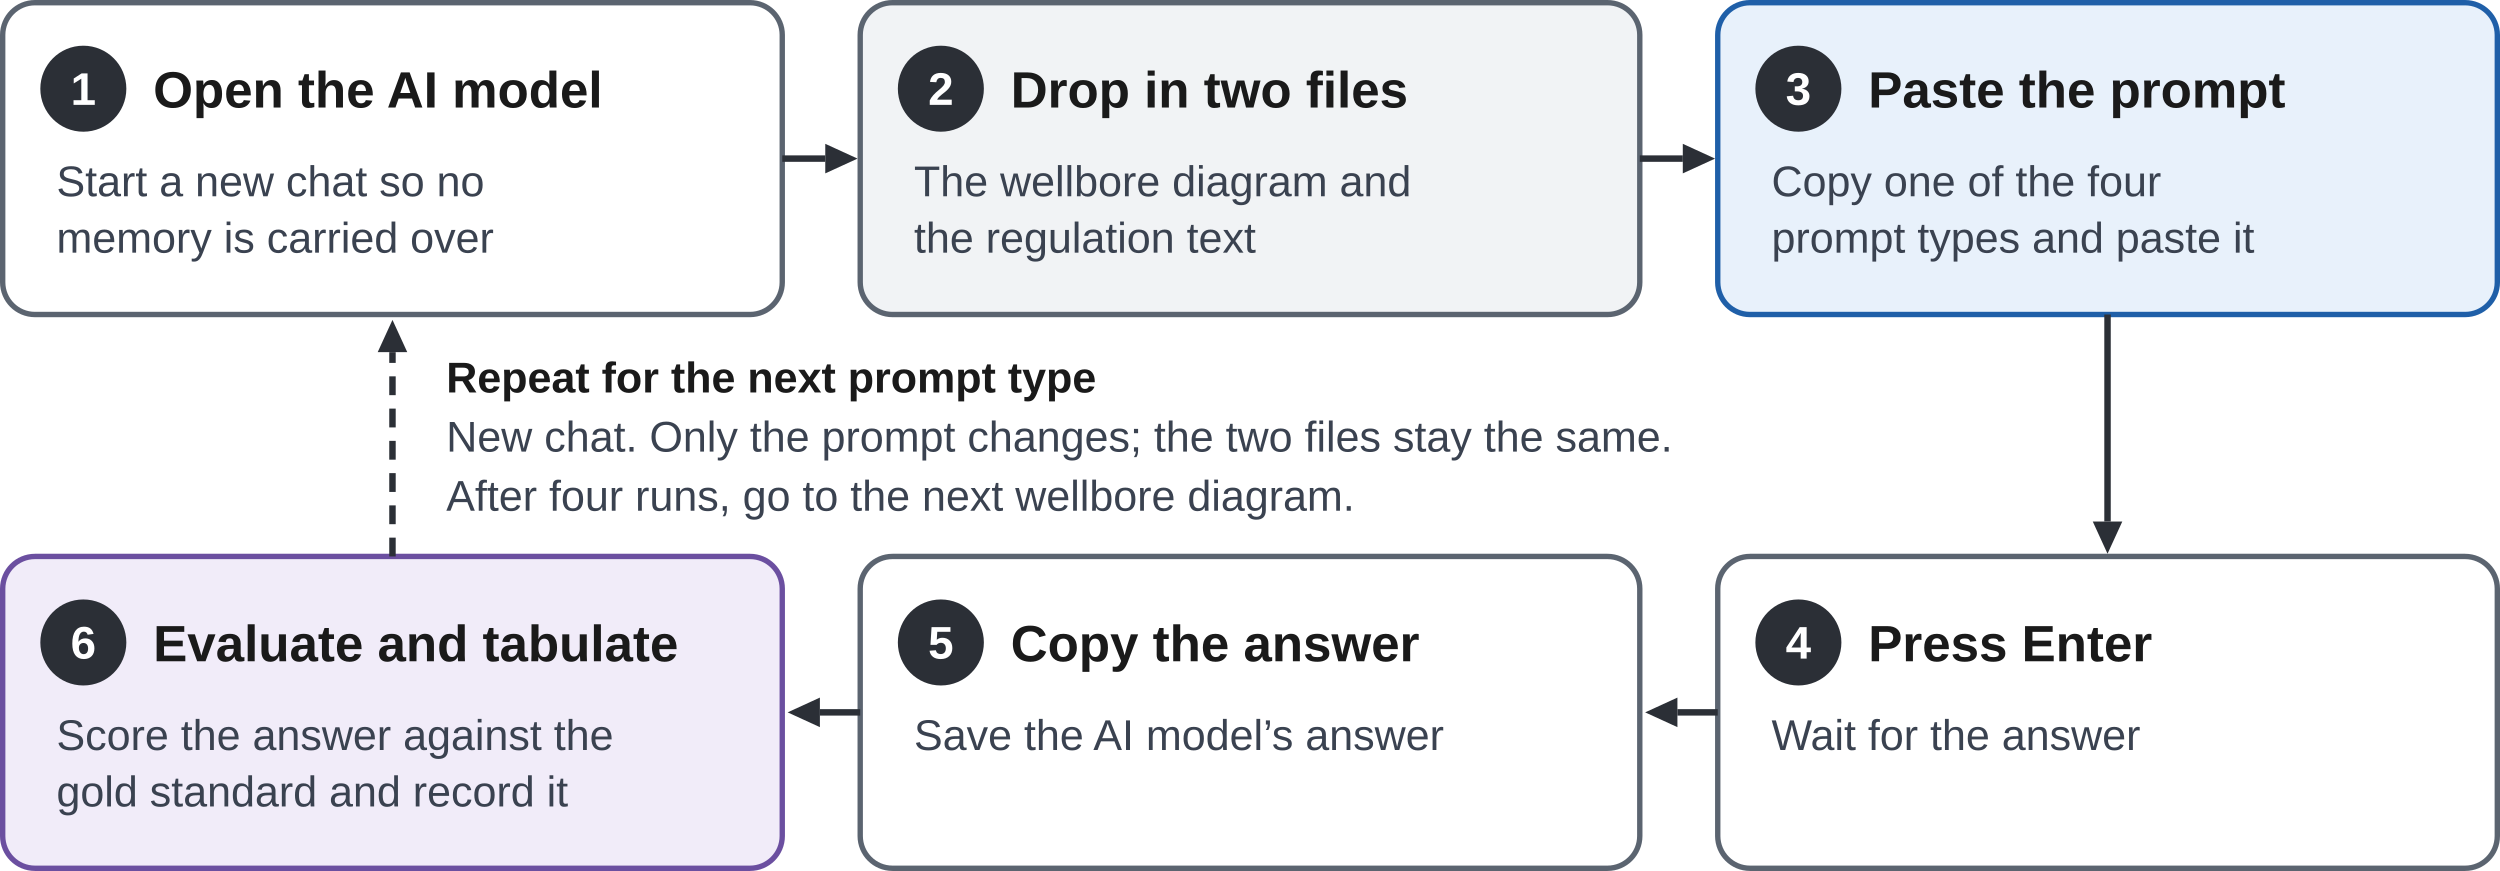
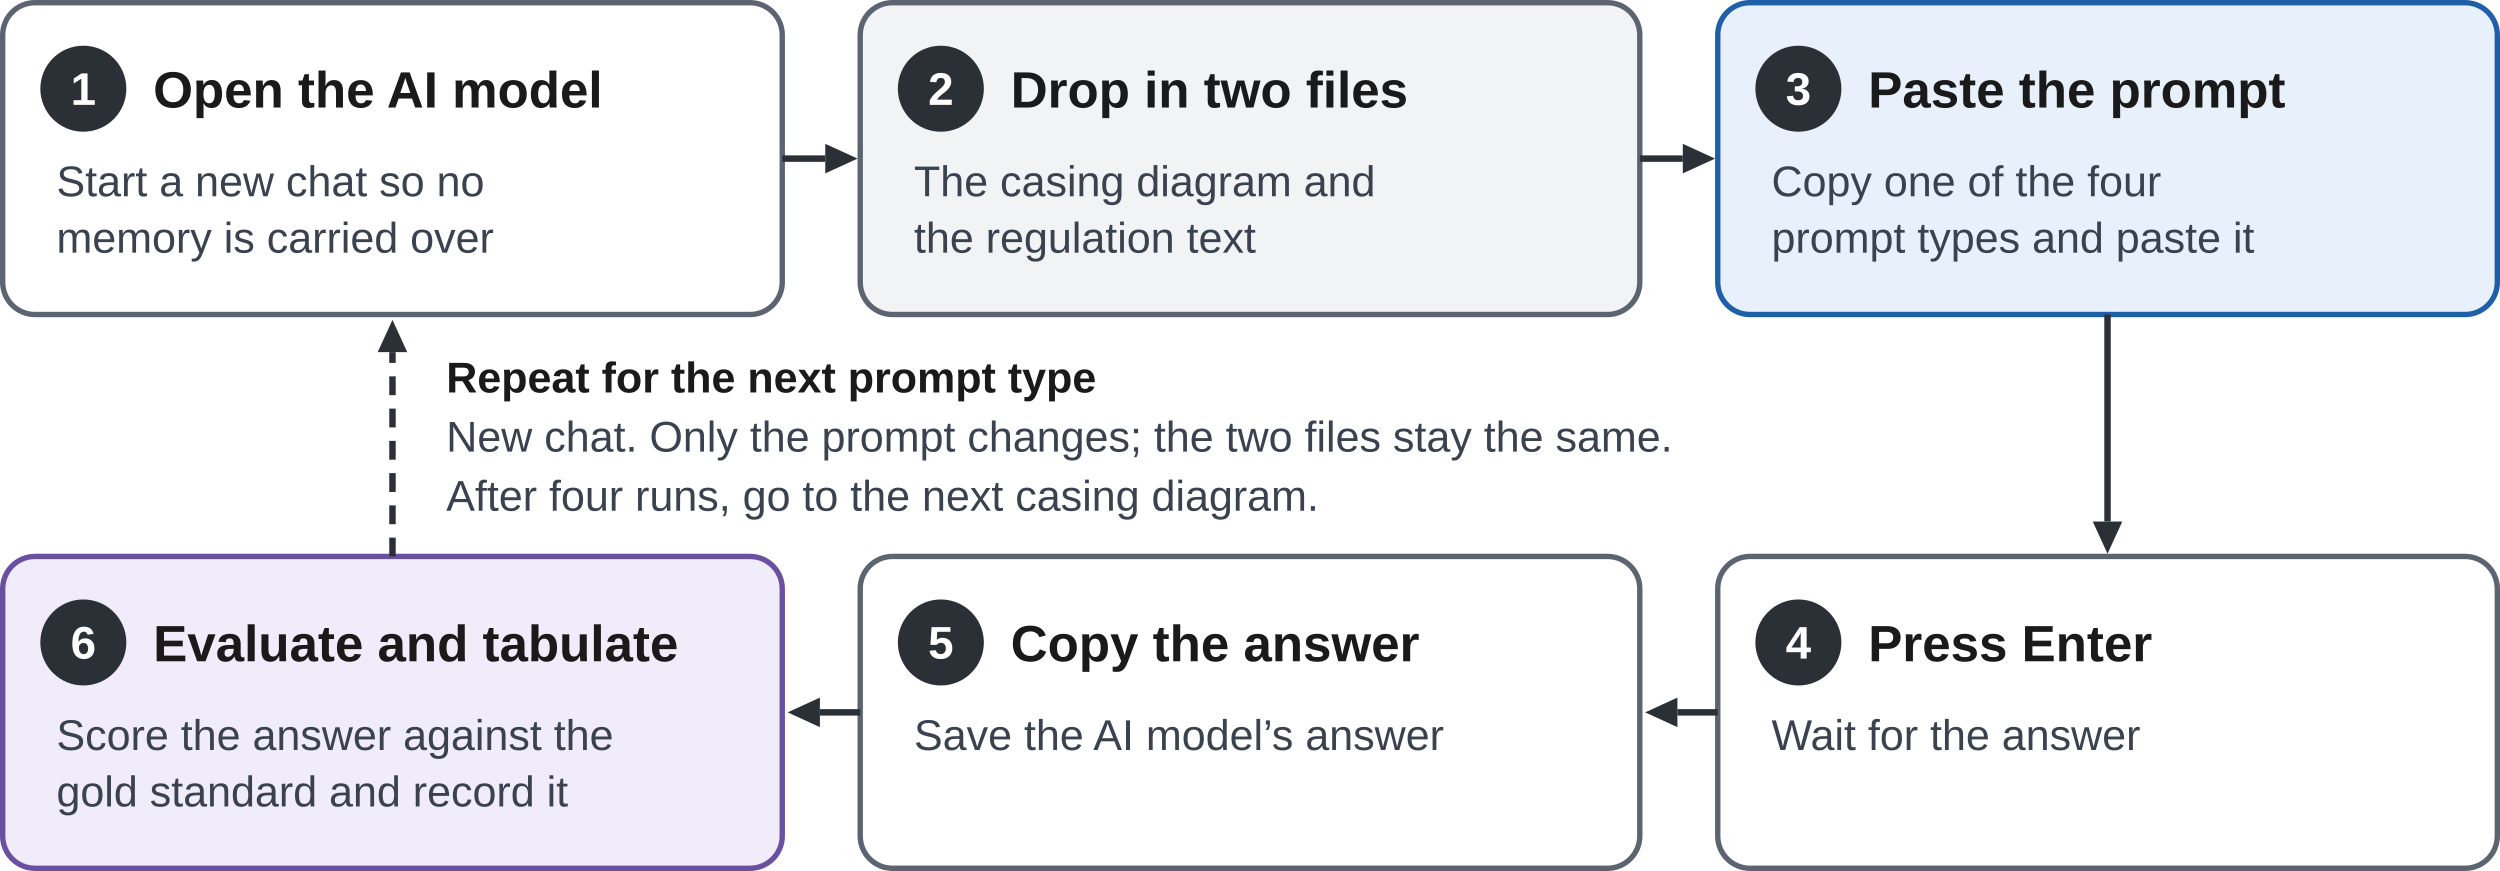
<svg xmlns="http://www.w3.org/2000/svg" viewBox="0 0 930 324" width="930" height="324" font-family="Segoe UI, Arial, Helvetica, sans-serif">
  <rect x="0" y="0" width="930" height="324" fill="#ffffff" />
  <rect x="1" y="1" width="290" height="116" rx="12" fill="#ffffff" stroke="#5b6470" stroke-width="2" />
  <circle cx="31" cy="33" r="16" fill="#2b2f36" />
  <text x="31" y="39" font-size="17" fill="#ffffff" font-weight="700" text-anchor="middle">1</text>
  <text x="57" y="40" font-size="19" fill="#1a1a1a" font-weight="700">Open the AI model</text>
  <text x="21" y="73" font-size="16" fill="#3a4250">Start a new chat so no</text>
  <text x="21" y="94" font-size="16" fill="#3a4250">memory is carried over</text>
  <rect x="320" y="1" width="290" height="116" rx="12" fill="#f1f3f5" stroke="#5b6470" stroke-width="2" />
  <circle cx="350" cy="33" r="16" fill="#2b2f36" />
  <text x="350" y="39" font-size="17" fill="#ffffff" font-weight="700" text-anchor="middle">2</text>
  <text x="376" y="40" font-size="19" fill="#1a1a1a" font-weight="700">Drop in two files</text>
-   <text x="340" y="73" font-size="16" fill="#3a4250">The wellbore diagram and</text>
+   <text x="340" y="73" font-size="16" fill="#3a4250">The casing diagram and</text>
  <text x="340" y="94" font-size="16" fill="#3a4250">the regulation text</text>
  <rect x="639" y="1" width="290" height="116" rx="12" fill="#e8f1fb" stroke="#1f5fa8" stroke-width="2" />
  <circle cx="669" cy="33" r="16" fill="#2b2f36" />
  <text x="669" y="39" font-size="17" fill="#ffffff" font-weight="700" text-anchor="middle">3</text>
  <text x="695" y="40" font-size="19" fill="#1a1a1a" font-weight="700">Paste the prompt</text>
  <text x="659" y="73" font-size="16" fill="#3a4250">Copy one of the four</text>
  <text x="659" y="94" font-size="16" fill="#3a4250">prompt types and paste it</text>
  <rect x="639" y="207" width="290" height="116" rx="12" fill="#ffffff" stroke="#5b6470" stroke-width="2" />
  <circle cx="669" cy="239" r="16" fill="#2b2f36" />
  <text x="669" y="245" font-size="17" fill="#ffffff" font-weight="700" text-anchor="middle">4</text>
  <text x="695" y="246" font-size="19" fill="#1a1a1a" font-weight="700">Press Enter</text>
  <text x="659" y="279" font-size="16" fill="#3a4250">Wait for the answer</text>
  <rect x="320" y="207" width="290" height="116" rx="12" fill="#ffffff" stroke="#5b6470" stroke-width="2" />
  <circle cx="350" cy="239" r="16" fill="#2b2f36" />
  <text x="350" y="245" font-size="17" fill="#ffffff" font-weight="700" text-anchor="middle">5</text>
  <text x="376" y="246" font-size="19" fill="#1a1a1a" font-weight="700">Copy the answer</text>
  <text x="340" y="279" font-size="16" fill="#3a4250">Save the AI model’s answer</text>
  <rect x="1" y="207" width="290" height="116" rx="12" fill="#f1ecf9" stroke="#6b4fa0" stroke-width="2" />
  <circle cx="31" cy="239" r="16" fill="#2b2f36" />
  <text x="31" y="245" font-size="17" fill="#ffffff" font-weight="700" text-anchor="middle">6</text>
  <text x="57" y="246" font-size="19" fill="#1a1a1a" font-weight="700">Evaluate and tabulate</text>
  <text x="21" y="279" font-size="16" fill="#3a4250">Score the answer against the</text>
  <text x="21" y="300" font-size="16" fill="#3a4250">gold standard and record it</text>
  <path d="M291 59 L 307.0 59.0" fill="none" stroke="#2b2f36" stroke-width="2.4" />
  <polygon points="319,59 307.0,64.5 307.0,53.5" fill="#2b2f36" />
  <path d="M610 59 L 626.0 59.0" fill="none" stroke="#2b2f36" stroke-width="2.4" />
  <polygon points="638,59 626.0,64.5 626.0,53.5" fill="#2b2f36" />
  <path d="M784 117 L 784.0 194.0" fill="none" stroke="#2b2f36" stroke-width="2.4" />
  <polygon points="784,206 778.5,194.0 789.5,194.0" fill="#2b2f36" />
  <path d="M639 265 L 624.0 265.0" fill="none" stroke="#2b2f36" stroke-width="2.4" />
  <polygon points="612,265 624.0,259.5 624.0,270.5" fill="#2b2f36" />
  <path d="M320 265 L 305.0 265.0" fill="none" stroke="#2b2f36" stroke-width="2.4" />
  <polygon points="293,265 305.0,259.5 305.0,270.5" fill="#2b2f36" />
  <path d="M146 207 L 146.0 131.0" fill="none" stroke="#2b2f36" stroke-width="2.4" stroke-dasharray="7 5" />
  <polygon points="146,119 151.5,131.0 140.5,131.0" fill="#2b2f36" />
  <text x="166" y="146" font-size="16" fill="#1a1a1a" font-weight="700">Repeat for the next prompt type</text>
  <text x="166" y="168" font-size="16" fill="#3a4250">New chat. Only the prompt changes; the two files stay the same.</text>
-   <text x="166" y="190" font-size="16" fill="#3a4250">After four runs, go to the next wellbore diagram.</text>
+   <text x="166" y="190" font-size="16" fill="#3a4250">After four runs, go to the next casing diagram.</text>
</svg>
